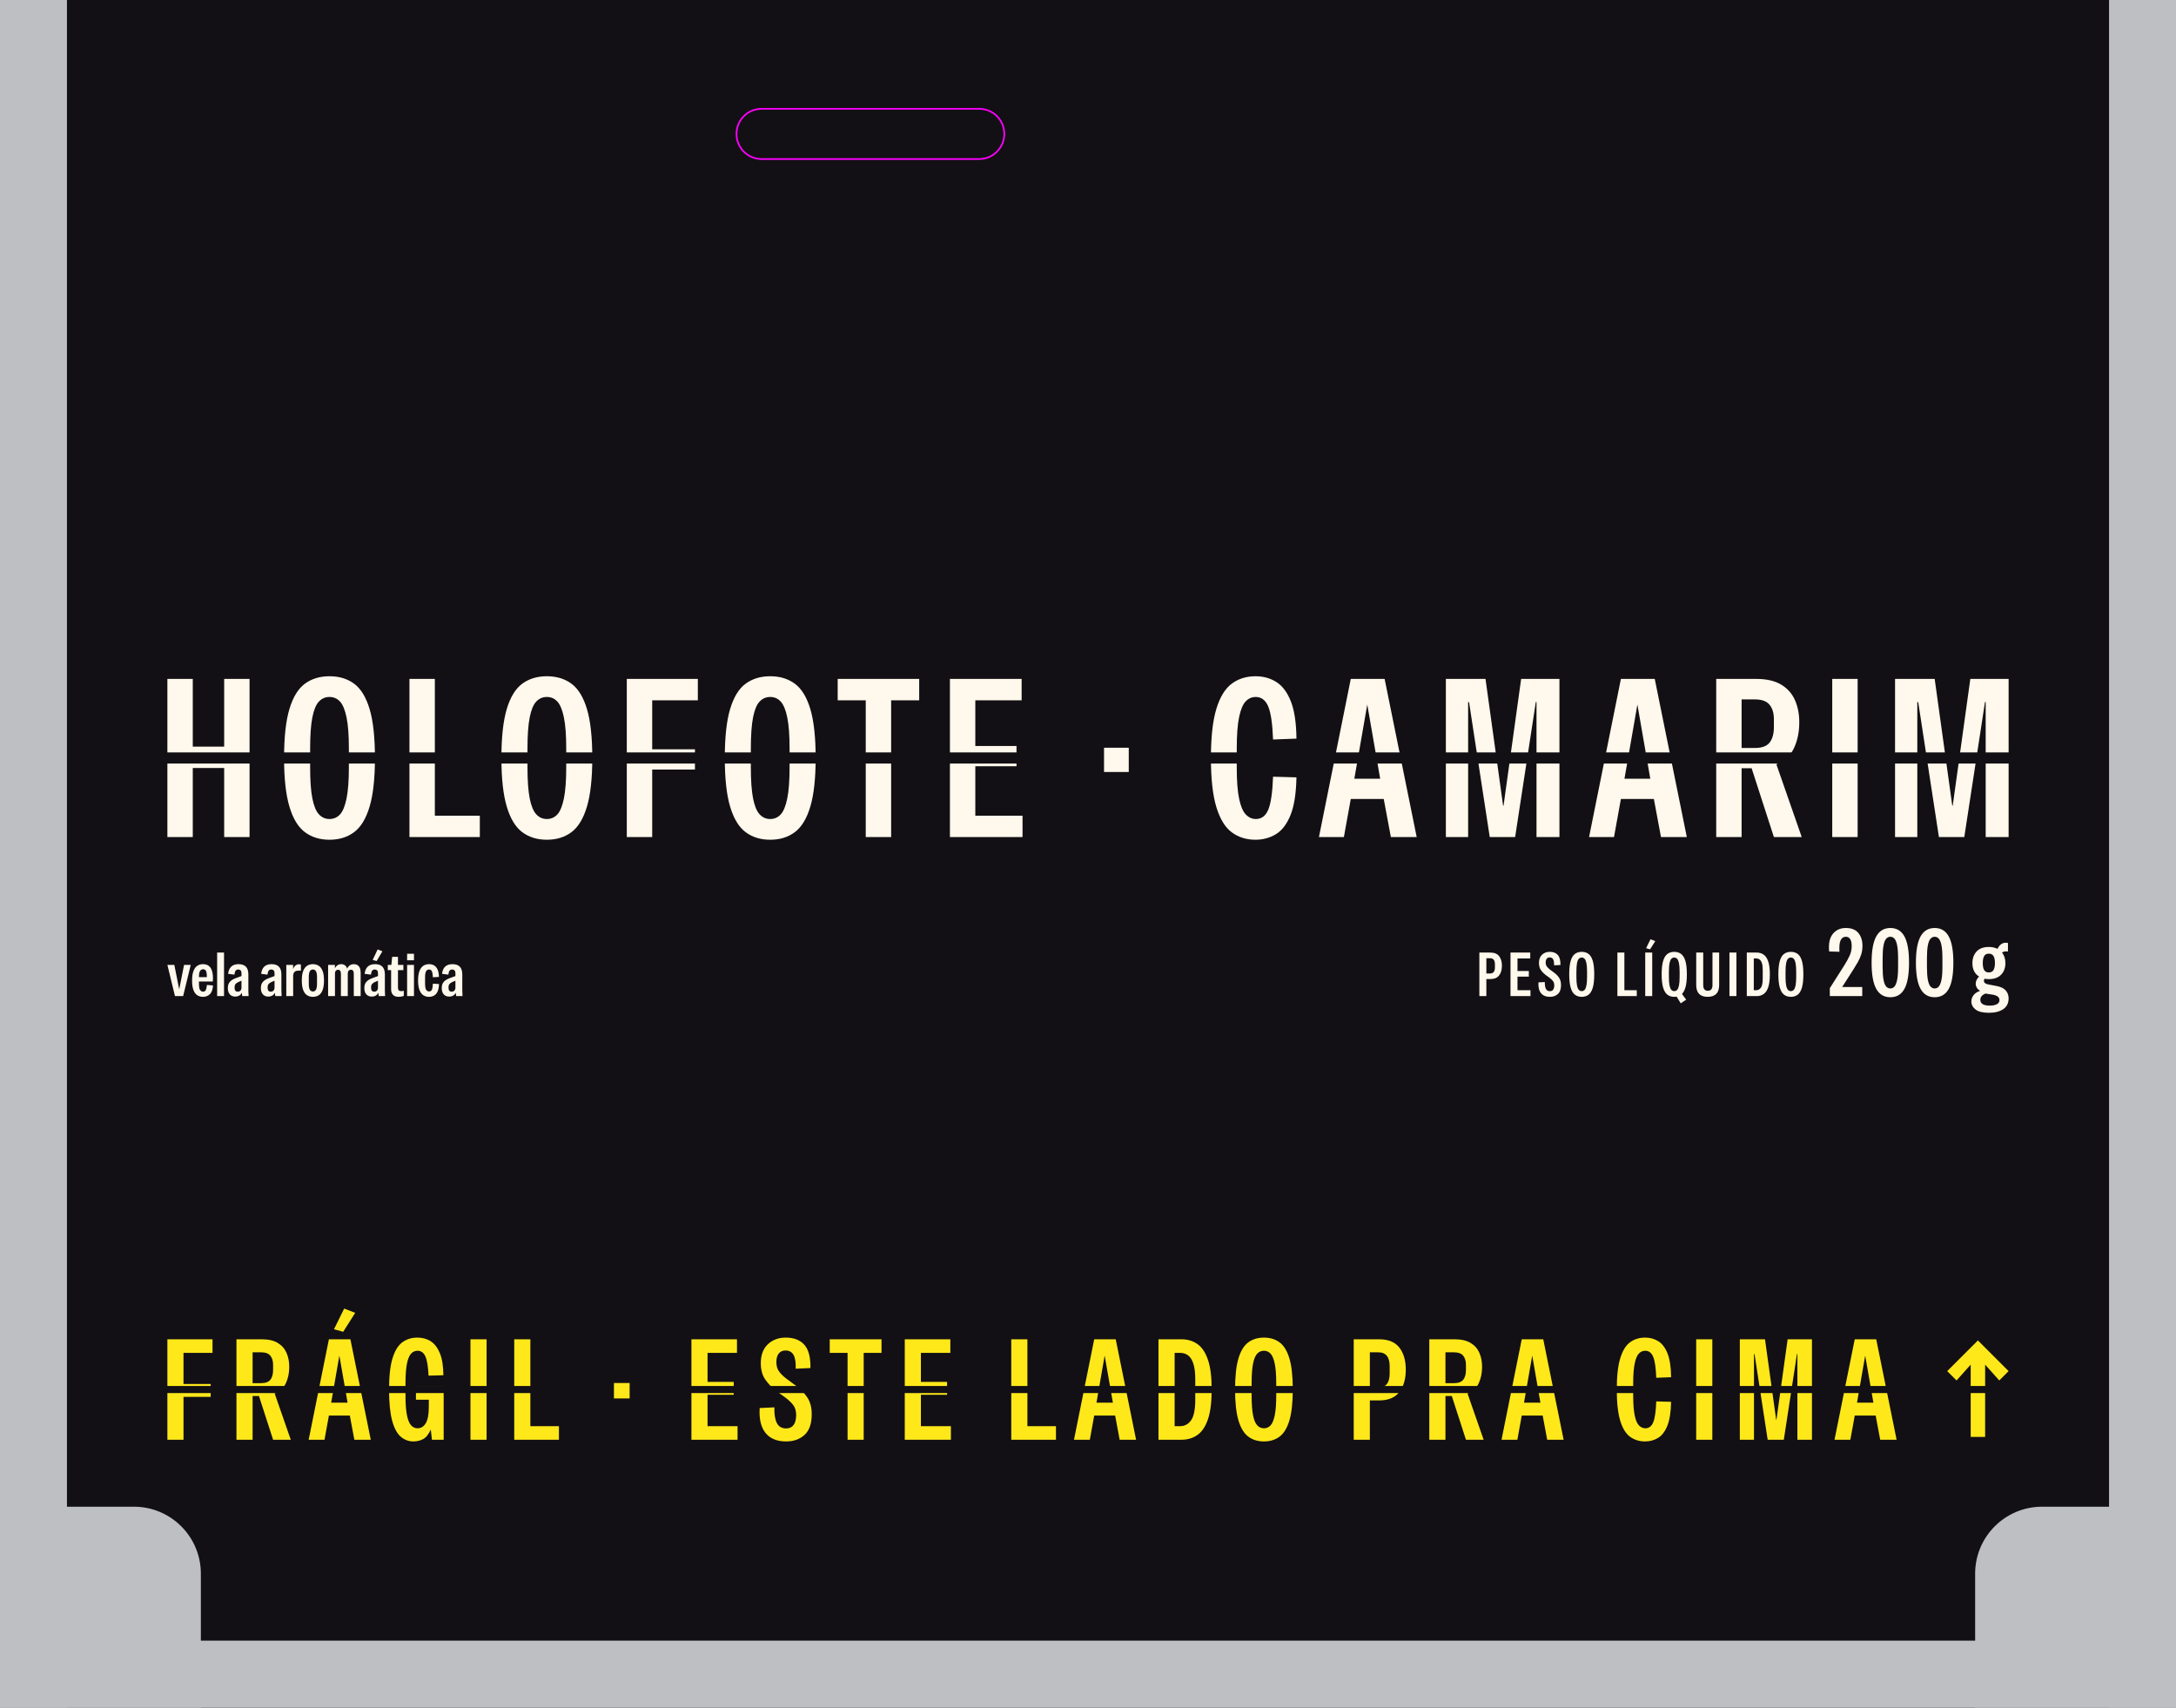
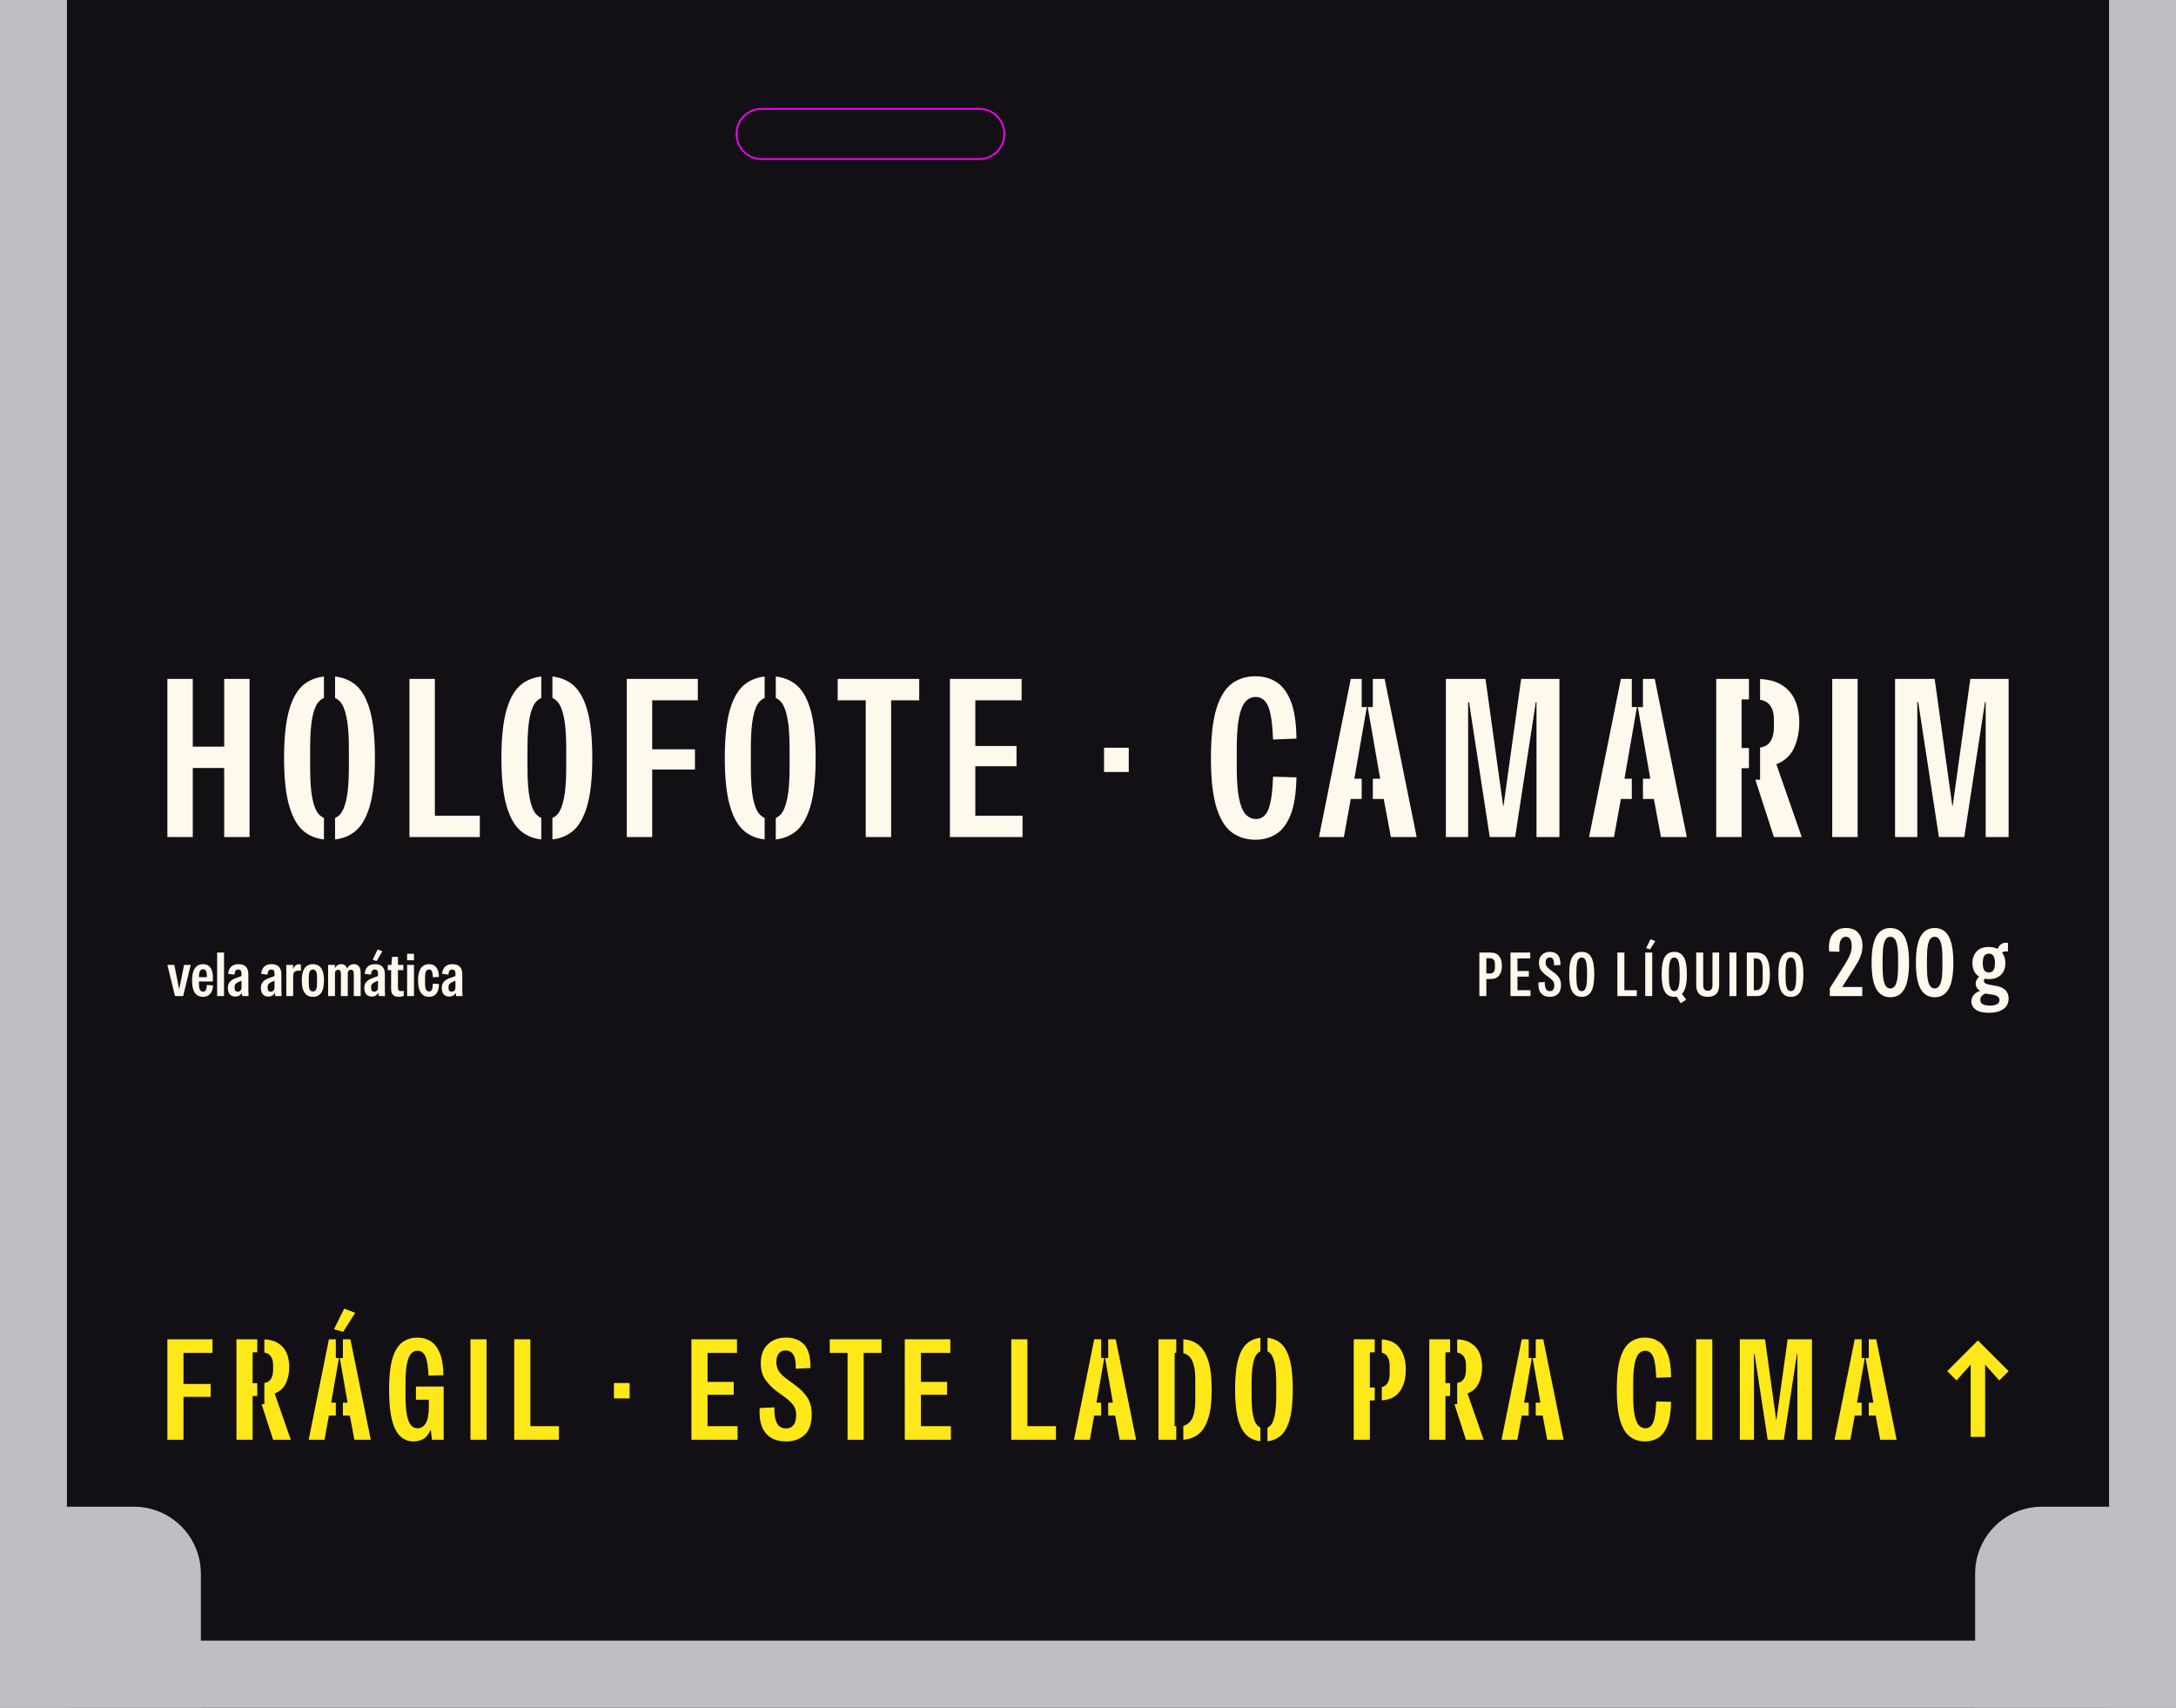
<svg xmlns="http://www.w3.org/2000/svg" width="130.0mm" height="102.0mm" viewBox="0 0 130.0 102.0">
  <defs>
    <mask id="ponte" maskUnits="userSpaceOnUse" x="0" y="0" width="130.0" height="102.0">
      <rect width="130.0" height="102.0" fill="#fff" />
-       <rect x="9.950" y="44.944" width="5.009" height="0.665" fill="#000" />
-       <rect x="16.921" y="44.944" width="5.528" height="0.665" fill="#000" />
-       <rect x="24.412" y="44.944" width="4.304" height="0.665" fill="#000" />
-       <rect x="29.906" y="44.944" width="5.528" height="0.665" fill="#000" />
-       <rect x="37.397" y="44.944" width="4.344" height="0.665" fill="#000" />
-       <rect x="43.251" y="44.944" width="5.528" height="0.665" fill="#000" />
-       <rect x="49.996" y="44.944" width="4.969" height="0.665" fill="#000" />
-       <rect x="56.701" y="44.944" width="4.437" height="0.665" fill="#000" />
-       <rect x="72.294" y="44.944" width="5.209" height="0.665" fill="#000" />
-       <rect x="78.747" y="44.944" width="5.941" height="0.665" fill="#000" />
-       <rect x="86.330" y="44.944" width="6.885" height="0.665" fill="#000" />
-       <rect x="94.885" y="44.944" width="5.941" height="0.665" fill="#000" />
-       <rect x="102.481" y="44.944" width="5.209" height="0.665" fill="#000" />
-       <rect x="109.413" y="44.944" width="1.617" height="0.665" fill="#000" />
-       <rect x="113.165" y="44.944" width="6.885" height="0.665" fill="#000" />
-       <rect x="9.950" y="82.789" width="2.796" height="0.423" fill="#000" />
-       <rect x="14.077" y="82.789" width="3.345" height="0.423" fill="#000" />
-       <rect x="18.391" y="82.789" width="3.810" height="0.423" fill="#000" />
-       <rect x="23.194" y="82.789" width="3.362" height="0.423" fill="#000" />
-       <rect x="28.057" y="82.789" width="1.063" height="0.423" fill="#000" />
-       <rect x="30.672" y="82.789" width="2.770" height="0.423" fill="#000" />
-       <rect x="41.258" y="82.789" width="2.855" height="0.423" fill="#000" />
-       <rect x="45.275" y="82.789" width="3.269" height="0.423" fill="#000" />
-       <rect x="49.521" y="82.789" width="3.193" height="0.423" fill="#000" />
-       <rect x="54.004" y="82.789" width="2.855" height="0.423" fill="#000" />
-       <rect x="60.365" y="82.789" width="2.770" height="0.423" fill="#000" />
-       <rect x="64.113" y="82.789" width="3.810" height="0.423" fill="#000" />
-       <rect x="69.161" y="82.789" width="3.277" height="0.423" fill="#000" />
-       <rect x="73.737" y="82.789" width="3.548" height="0.423" fill="#000" />
-       <rect x="80.825" y="82.789" width="3.210" height="0.423" fill="#000" />
-       <rect x="85.342" y="82.789" width="3.345" height="0.423" fill="#000" />
-       <rect x="89.655" y="82.789" width="3.810" height="0.423" fill="#000" />
-       <rect x="96.541" y="82.789" width="3.345" height="0.423" fill="#000" />
-       <rect x="101.285" y="82.789" width="1.063" height="0.423" fill="#000" />
-       <rect x="103.892" y="82.789" width="4.410" height="0.423" fill="#000" />
-       <rect x="109.549" y="82.789" width="3.810" height="0.423" fill="#000" />
-       <rect x="116.282" y="82.789" width="3.768" height="0.423" fill="#000" />
+       <rect x="19.353" y="40.244" width="0.665" height="1.537" fill="#000" />
+       <rect x="19.353" y="48.772" width="0.665" height="1.537" fill="#000" />
+       <rect x="32.338" y="40.244" width="0.665" height="1.537" fill="#000" />
+       <rect x="32.338" y="48.772" width="0.665" height="1.537" fill="#000" />
+       <rect x="45.682" y="40.244" width="0.665" height="1.537" fill="#000" />
+       <rect x="45.682" y="48.772" width="0.665" height="1.537" fill="#000" />
+       <rect x="81.351" y="40.404" width="0.665" height="1.830" fill="#000" />
+       <rect x="81.351" y="46.364" width="0.665" height="1.511" fill="#000" />
+       <rect x="97.489" y="40.404" width="0.665" height="1.830" fill="#000" />
+       <rect x="97.489" y="46.364" width="0.665" height="1.511" fill="#000" />
+       <rect x="104.487" y="40.404" width="0.665" height="1.524" fill="#000" />
+       <rect x="104.487" y="44.528" width="0.665" height="2.045" fill="#000" />
+       <rect x="15.370" y="79.850" width="0.423" height="1.077" fill="#000" />
+       <rect x="15.370" y="82.470" width="0.423" height="1.408" fill="#000" />
+       <rect x="20.063" y="79.850" width="0.423" height="1.272" fill="#000" />
+       <rect x="20.063" y="83.636" width="0.423" height="1.069" fill="#000" />
+       <rect x="65.785" y="79.850" width="0.423" height="1.272" fill="#000" />
+       <rect x="65.785" y="83.636" width="0.423" height="1.069" fill="#000" />
+       <rect x="70.272" y="79.850" width="0.423" height="1.111" fill="#000" />
+       <rect x="70.272" y="85.039" width="0.423" height="1.111" fill="#000" />
+       <rect x="75.299" y="79.749" width="0.423" height="1.086" fill="#000" />
+       <rect x="75.299" y="85.165" width="0.423" height="1.086" fill="#000" />
+       <rect x="82.130" y="79.850" width="0.423" height="1.077" fill="#000" />
+       <rect x="82.130" y="82.732" width="0.423" height="1.069" fill="#000" />
+       <rect x="86.634" y="79.850" width="0.423" height="1.077" fill="#000" />
+       <rect x="86.634" y="82.470" width="0.423" height="1.408" fill="#000" />
+       <rect x="91.327" y="79.850" width="0.423" height="1.272" fill="#000" />
+       <rect x="91.327" y="83.636" width="0.423" height="1.069" fill="#000" />
+       <rect x="111.221" y="79.850" width="0.423" height="1.272" fill="#000" />
+       <rect x="111.221" y="83.636" width="0.423" height="1.069" fill="#000" />
    </mask>
  </defs>
  <rect width="130.0" height="102.0" fill="#121014" />
  <g id="FOIL-PRATA" fill="#BDBFC2">
    <path d="M0,98 h130 v4 h-130 Z" />
    <path d="M0,0 h4 v102 h-4 Z" />
    <path d="M126,0 h4 v102 h-4 Z" />
    <path d="M0.000,102.000 L12.000,102.000 L12.000,94.000 A4.0,4.0 0 0 0 8.000,90.000 L0.000,90.000 Z" />
    <path d="M130.000,102.000 L118.000,102.000 L118.000,94.000 A4.0,4.0 0 0 1 122.000,90.000 L130.000,90.000 Z" />
  </g>
  <g id="TINTA-PAPEL" fill="#FFF8EC">
    <path d="M10.454 59.5 10 57.636H10.414L10.707 59.097L10.996 57.636H11.395L10.941 59.5H10.454Z M12.128 59.544Q11.937 59.544 11.789 59.451Q11.641 59.357 11.558 59.143Q11.476 58.929 11.476 58.57Q11.476 58.211 11.56 57.997Q11.644 57.782 11.791 57.687Q11.937 57.592 12.128 57.592Q12.336 57.592 12.461 57.687Q12.585 57.782 12.646 57.938Q12.706 58.094 12.717 58.275Q12.728 58.456 12.713 58.629H11.886V58.76Q11.886 59.028 11.95 59.13Q12.014 59.233 12.135 59.233Q12.248 59.233 12.294 59.141Q12.34 59.05 12.362 58.834L12.725 58.863Q12.703 59.229 12.538 59.386Q12.373 59.544 12.128 59.544ZM11.886 58.358V58.368H12.358V58.346Q12.358 58.087 12.303 57.991Q12.248 57.896 12.135 57.896Q12.018 57.896 11.952 57.997Q11.886 58.097 11.886 58.358Z M12.973 59.5V56.9H13.384V59.5H12.973Z M14.061 59.529Q13.849 59.529 13.73 59.396Q13.611 59.262 13.611 59.02Q13.611 58.779 13.737 58.643Q13.863 58.508 14.09 58.427L14.427 58.303V58.152Q14.427 58.013 14.374 57.962Q14.321 57.911 14.233 57.911Q14.138 57.911 14.081 57.977Q14.024 58.042 14.006 58.218L13.629 58.171Q13.658 57.889 13.814 57.74Q13.97 57.592 14.252 57.592Q14.838 57.592 14.838 58.2V59.024Q14.838 59.115 14.839 59.211Q14.841 59.306 14.852 59.5H14.471L14.449 59.299Q14.391 59.416 14.29 59.472Q14.189 59.529 14.061 59.529ZM14.014 58.987Q14.014 59.127 14.063 59.181Q14.112 59.236 14.204 59.236Q14.306 59.236 14.367 59.169Q14.427 59.101 14.427 58.995V58.581L14.244 58.658Q14.138 58.705 14.076 58.775Q14.014 58.844 14.014 58.987Z M16.035 59.529Q15.822 59.529 15.704 59.396Q15.585 59.262 15.585 59.02Q15.585 58.779 15.711 58.643Q15.837 58.508 16.064 58.427L16.401 58.303V58.152Q16.401 58.013 16.348 57.962Q16.295 57.911 16.207 57.911Q16.112 57.911 16.055 57.977Q15.998 58.042 15.98 58.218L15.603 58.171Q15.632 57.889 15.788 57.74Q15.943 57.592 16.225 57.592Q16.811 57.592 16.811 58.2V59.024Q16.811 59.115 16.813 59.211Q16.815 59.306 16.826 59.5H16.445L16.423 59.299Q16.364 59.416 16.264 59.472Q16.163 59.529 16.035 59.529ZM15.987 58.987Q15.987 59.127 16.037 59.181Q16.086 59.236 16.178 59.236Q16.28 59.236 16.341 59.169Q16.401 59.101 16.401 58.995V58.581L16.218 58.658Q16.112 58.705 16.05 58.775Q15.987 58.844 15.987 58.987Z M17.104 59.5V57.636H17.511V57.885Q17.569 57.731 17.663 57.665Q17.756 57.599 17.859 57.599Q17.884 57.599 17.913 57.603Q17.943 57.607 17.976 57.618V57.984Q17.848 57.969 17.743 57.986Q17.639 58.002 17.577 58.077Q17.514 58.152 17.514 58.317V59.5H17.104Z M18.694 59.544Q18.499 59.544 18.349 59.451Q18.199 59.357 18.115 59.141Q18.031 58.925 18.031 58.566Q18.031 58.207 18.115 57.995Q18.199 57.782 18.349 57.687Q18.499 57.592 18.694 57.592Q18.891 57.592 19.04 57.687Q19.188 57.782 19.272 57.995Q19.356 58.207 19.356 58.566Q19.356 58.925 19.272 59.141Q19.188 59.357 19.04 59.451Q18.891 59.544 18.694 59.544ZM18.694 59.225Q18.811 59.225 18.875 59.123Q18.939 59.02 18.939 58.76V58.376Q18.939 58.116 18.875 58.013Q18.811 57.911 18.694 57.911Q18.576 57.911 18.512 58.013Q18.448 58.116 18.448 58.376V58.76Q18.448 59.02 18.512 59.123Q18.576 59.225 18.694 59.225Z M19.602 59.5V57.636H20.008V57.841Q20.133 57.592 20.393 57.592Q20.51 57.592 20.603 57.656Q20.697 57.72 20.737 57.859Q20.806 57.72 20.911 57.656Q21.015 57.592 21.143 57.592Q21.242 57.592 21.334 57.636Q21.425 57.68 21.486 57.794Q21.546 57.907 21.546 58.116V59.5H21.136V58.178Q21.136 58.039 21.092 57.982Q21.048 57.925 20.964 57.925Q20.883 57.925 20.83 57.98Q20.777 58.035 20.777 58.193V59.5H20.367V58.178Q20.367 58.035 20.319 57.98Q20.272 57.925 20.199 57.925Q20.125 57.925 20.069 57.977Q20.012 58.028 20.012 58.189V59.5H19.602Z M22.216 59.529Q22.004 59.529 21.885 59.396Q21.766 59.262 21.766 59.02Q21.766 58.779 21.892 58.643Q22.019 58.508 22.246 58.427L22.582 58.303V58.152Q22.582 58.013 22.529 57.962Q22.476 57.911 22.389 57.911Q22.293 57.911 22.236 57.977Q22.18 58.042 22.161 58.218L21.784 58.171Q21.814 57.889 21.969 57.74Q22.125 57.592 22.407 57.592Q22.993 57.592 22.993 58.2V59.024Q22.993 59.115 22.994 59.211Q22.996 59.306 23.007 59.5H22.627L22.605 59.299Q22.546 59.416 22.445 59.472Q22.345 59.529 22.216 59.529ZM22.169 58.987Q22.169 59.127 22.218 59.181Q22.268 59.236 22.359 59.236Q22.462 59.236 22.522 59.169Q22.582 59.101 22.582 58.995V58.581L22.399 58.658Q22.293 58.705 22.231 58.775Q22.169 58.844 22.169 58.987ZM22.502 57.405 22.264 57.339 22.561 56.713 22.846 56.823 22.502 57.405Z M23.813 59.544Q23.597 59.544 23.482 59.429Q23.366 59.313 23.366 59.083V57.947H23.169V57.636H23.381L23.428 57.156H23.776V57.636H24.099V57.947H23.776V59.002Q23.776 59.115 23.828 59.159Q23.879 59.203 23.959 59.203Q23.996 59.203 24.035 59.2Q24.073 59.196 24.124 59.181V59.489Q23.97 59.544 23.813 59.544Z M24.322 57.361V56.973H24.732V57.361H24.322ZM24.322 59.5V57.636H24.732V59.5H24.322Z M25.629 59.544Q25.439 59.544 25.292 59.449Q25.146 59.353 25.062 59.139Q24.977 58.925 24.977 58.57Q24.977 58.211 25.062 57.997Q25.146 57.782 25.292 57.687Q25.439 57.592 25.629 57.592Q25.794 57.592 25.924 57.662Q26.054 57.731 26.135 57.898Q26.215 58.065 26.223 58.354L25.864 58.376Q25.849 58.123 25.801 58.017Q25.754 57.911 25.637 57.911Q25.516 57.911 25.455 58.015Q25.395 58.119 25.395 58.379V58.757Q25.395 59.013 25.455 59.117Q25.516 59.222 25.637 59.222Q25.758 59.222 25.803 59.115Q25.849 59.009 25.864 58.757L26.226 58.779Q26.219 59.068 26.138 59.234Q26.058 59.401 25.926 59.472Q25.794 59.544 25.629 59.544Z M26.841 59.529Q26.629 59.529 26.51 59.396Q26.391 59.262 26.391 59.02Q26.391 58.779 26.517 58.643Q26.644 58.508 26.871 58.427L27.208 58.303V58.152Q27.208 58.013 27.154 57.962Q27.101 57.911 27.014 57.911Q26.918 57.911 26.861 57.977Q26.805 58.042 26.787 58.218L26.409 58.171Q26.439 57.889 26.594 57.74Q26.75 57.592 27.032 57.592Q27.618 57.592 27.618 58.2V59.024Q27.618 59.115 27.62 59.211Q27.621 59.306 27.632 59.5H27.252L27.23 59.299Q27.171 59.416 27.07 59.472Q26.97 59.529 26.841 59.529ZM26.794 58.987Q26.794 59.127 26.843 59.181Q26.893 59.236 26.984 59.236Q27.087 59.236 27.147 59.169Q27.208 59.101 27.208 58.995V58.581L27.024 58.658Q26.918 58.705 26.856 58.775Q26.794 58.844 26.794 58.987Z" />
    <path d="M88.381 59.5V56.9H89.04Q89.395 56.9 89.562 57.114Q89.729 57.328 89.729 57.687Q89.729 58.046 89.562 58.264Q89.395 58.482 89.04 58.482H88.799V59.5H88.381ZM89.018 57.237H88.799V58.149H89.018Q89.311 58.149 89.311 57.79V57.596Q89.311 57.237 89.018 57.237Z M90.241 59.5V56.9H91.421V57.252H90.659V58.002H91.336V58.336H90.659V59.148H91.435V59.5H90.241Z M92.596 59.544Q92.241 59.544 92.063 59.324Q91.886 59.105 91.911 58.68L92.292 58.661Q92.285 58.918 92.353 59.061Q92.42 59.203 92.589 59.207Q92.695 59.207 92.754 59.156Q92.812 59.105 92.834 59.026Q92.856 58.947 92.856 58.87Q92.856 58.709 92.788 58.614Q92.721 58.519 92.592 58.42L92.365 58.255Q92.182 58.119 92.061 57.949Q91.941 57.779 91.941 57.519Q91.941 57.2 92.124 57.028Q92.307 56.856 92.585 56.856Q92.9 56.856 93.067 57.041Q93.233 57.226 93.226 57.643L92.845 57.662Q92.852 57.413 92.787 57.301Q92.721 57.189 92.581 57.189Q92.468 57.189 92.406 57.268Q92.343 57.347 92.343 57.49Q92.343 57.632 92.409 57.728Q92.475 57.823 92.611 57.925L92.86 58.108Q93.039 58.244 93.149 58.412Q93.259 58.581 93.259 58.841Q93.259 59.203 93.074 59.374Q92.889 59.544 92.596 59.544Z M94.497 59.544Q94.259 59.544 94.092 59.419Q93.925 59.295 93.838 59Q93.75 58.705 93.75 58.2Q93.75 57.687 93.838 57.394Q93.925 57.101 94.092 56.979Q94.259 56.856 94.497 56.856Q94.735 56.856 94.901 56.979Q95.068 57.101 95.156 57.394Q95.244 57.687 95.244 58.2Q95.244 58.705 95.156 59Q95.068 59.295 94.901 59.419Q94.735 59.544 94.497 59.544ZM94.497 59.203Q94.599 59.203 94.669 59.128Q94.738 59.053 94.777 58.867Q94.815 58.68 94.815 58.35V58.046Q94.815 57.717 94.777 57.532Q94.738 57.347 94.669 57.272Q94.599 57.197 94.497 57.197Q94.394 57.197 94.323 57.272Q94.251 57.347 94.215 57.532Q94.178 57.717 94.178 58.046V58.35Q94.178 58.68 94.215 58.865Q94.251 59.05 94.323 59.127Q94.394 59.203 94.497 59.203Z M96.628 59.5V56.9H97.045V59.148H97.785V59.5H96.628Z M98.29 59.5V56.9H98.708V59.5H98.29ZM98.58 56.706 98.342 56.64 98.605 56.105 98.891 56.215 98.58 56.706Z M100.022 59.544Q99.788 59.544 99.62 59.419Q99.451 59.295 99.362 59Q99.272 58.705 99.272 58.2Q99.272 57.687 99.362 57.394Q99.451 57.101 99.62 56.979Q99.788 56.856 100.022 56.856Q100.261 56.856 100.429 56.979Q100.597 57.101 100.687 57.394Q100.777 57.687 100.777 58.2Q100.777 58.665 100.702 58.947Q100.627 59.229 100.484 59.372L100.737 59.712L100.411 59.932L100.169 59.533Q100.099 59.544 100.022 59.544ZM100.022 59.203Q100.125 59.203 100.197 59.128Q100.268 59.053 100.306 58.867Q100.345 58.68 100.345 58.35V58.046Q100.345 57.717 100.306 57.532Q100.268 57.347 100.197 57.272Q100.125 57.197 100.022 57.197Q99.924 57.197 99.852 57.272Q99.781 57.347 99.742 57.532Q99.704 57.717 99.704 58.046V58.35Q99.704 58.68 99.742 58.865Q99.781 59.05 99.852 59.127Q99.924 59.203 100.022 59.203Z M102.018 59.544Q101.685 59.544 101.511 59.37Q101.337 59.196 101.337 58.841V56.9H101.755V58.841Q101.755 59.181 102.029 59.181Q102.308 59.181 102.308 58.841V56.9H102.707V58.841Q102.707 59.196 102.531 59.37Q102.355 59.544 102.018 59.544Z M103.322 59.5V56.9H103.739V59.5H103.322Z M104.358 59.5V56.9H104.955Q105.19 56.9 105.365 57.023Q105.541 57.145 105.638 57.429Q105.735 57.713 105.735 58.2Q105.735 58.687 105.638 58.971Q105.541 59.255 105.365 59.377Q105.19 59.5 104.955 59.5H104.358ZM104.776 59.148H104.919Q105.094 59.148 105.202 58.996Q105.31 58.844 105.31 58.456V57.944Q105.31 57.68 105.261 57.53Q105.212 57.38 105.124 57.316Q105.036 57.252 104.919 57.252H104.776V59.148Z M106.991 59.544Q106.753 59.544 106.587 59.419Q106.42 59.295 106.332 59Q106.244 58.705 106.244 58.2Q106.244 57.687 106.332 57.394Q106.42 57.101 106.587 56.979Q106.753 56.856 106.991 56.856Q107.229 56.856 107.396 56.979Q107.562 57.101 107.65 57.394Q107.738 57.687 107.738 58.2Q107.738 58.705 107.65 59Q107.562 59.295 107.396 59.419Q107.229 59.544 106.991 59.544ZM106.991 59.203Q107.094 59.203 107.163 59.128Q107.233 59.053 107.271 58.867Q107.31 58.68 107.31 58.35V58.046Q107.31 57.717 107.271 57.532Q107.233 57.347 107.163 57.272Q107.094 57.197 106.991 57.197Q106.889 57.197 106.817 57.272Q106.746 57.347 106.709 57.532Q106.673 57.717 106.673 58.046V58.35Q106.673 58.68 106.709 58.865Q106.746 59.05 106.817 59.127Q106.889 59.203 106.991 59.203Z M109.318 59.5V59.027L110.18 57.669Q110.383 57.348 110.504 57.08Q110.625 56.813 110.625 56.514Q110.625 56.227 110.532 56.092Q110.439 55.956 110.276 55.956Q110.073 55.956 109.969 56.154Q109.865 56.351 109.893 56.852L109.279 56.835Q109.211 56.142 109.496 55.787Q109.78 55.432 110.276 55.432Q110.778 55.432 111.022 55.728Q111.268 56.024 111.268 56.492Q111.268 56.785 111.189 57.024Q111.11 57.263 110.989 57.475Q110.868 57.686 110.732 57.9L110.056 58.959H111.256V59.5H109.318Z M112.935 59.568Q112.372 59.568 112.093 59.069Q111.814 58.57 111.814 57.5Q111.814 56.435 112.093 55.934Q112.372 55.432 112.935 55.432Q113.499 55.432 113.775 55.934Q114.051 56.435 114.051 57.5Q114.051 58.57 113.775 59.069Q113.499 59.568 112.935 59.568ZM112.935 59.044Q113.082 59.044 113.183 58.925Q113.284 58.807 113.341 58.525Q113.397 58.244 113.397 57.759V57.241Q113.397 56.751 113.341 56.469Q113.284 56.187 113.183 56.072Q113.082 55.956 112.935 55.956Q112.789 55.956 112.684 56.075Q112.58 56.193 112.527 56.472Q112.473 56.751 112.473 57.241V57.759Q112.473 58.244 112.527 58.525Q112.58 58.807 112.684 58.925Q112.789 59.044 112.935 59.044Z M115.583 59.568Q115.02 59.568 114.741 59.069Q114.462 58.57 114.462 57.5Q114.462 56.435 114.741 55.934Q115.02 55.432 115.583 55.432Q116.147 55.432 116.422 55.934Q116.699 56.435 116.699 57.5Q116.699 58.57 116.422 59.069Q116.147 59.568 115.583 59.568ZM115.583 59.044Q115.73 59.044 115.831 58.925Q115.932 58.807 115.989 58.525Q116.045 58.244 116.045 57.759V57.241Q116.045 56.751 115.989 56.469Q115.932 56.187 115.831 56.072Q115.73 55.956 115.583 55.956Q115.437 55.956 115.332 56.075Q115.228 56.193 115.175 56.472Q115.121 56.751 115.121 57.241V57.759Q115.121 58.244 115.175 58.525Q115.228 58.807 115.332 58.925Q115.437 59.044 115.583 59.044Z M118.828 60.497Q118.282 60.497 118.028 60.303Q117.775 60.108 117.775 59.816Q117.775 59.618 117.904 59.447Q118.034 59.275 118.299 59.184Q118.163 59.111 118.099 58.996Q118.034 58.88 118.034 58.762Q118.034 58.638 118.09 58.528Q118.147 58.418 118.237 58.334Q117.837 58.086 117.837 57.528Q117.837 57.106 118.087 56.835Q118.338 56.565 118.817 56.565Q119.115 56.565 119.335 56.678Q119.425 56.492 119.552 56.401Q119.679 56.311 119.825 56.311Q119.893 56.311 119.961 56.328V56.835Q119.859 56.824 119.769 56.835Q119.679 56.846 119.606 56.897Q119.808 57.151 119.808 57.528Q119.808 57.956 119.552 58.221Q119.296 58.486 118.817 58.486Q118.676 58.486 118.558 58.463Q118.524 58.525 118.524 58.593Q118.524 58.751 118.778 58.801L119.307 58.903Q119.673 58.976 119.837 59.173Q120 59.37 120 59.635Q120 60.058 119.682 60.278Q119.363 60.497 118.828 60.497ZM118.817 58.086Q119.014 58.086 119.099 57.942Q119.183 57.799 119.183 57.523Q119.183 57.252 119.099 57.108Q119.014 56.965 118.817 56.965Q118.62 56.965 118.538 57.111Q118.456 57.258 118.456 57.523Q118.456 57.81 118.541 57.948Q118.625 58.086 118.817 58.086ZM118.31 59.72Q118.31 59.9 118.456 59.984Q118.603 60.069 118.868 60.069Q119.144 60.069 119.299 59.984Q119.454 59.9 119.454 59.742Q119.454 59.618 119.361 59.537Q119.268 59.455 119.059 59.416L118.62 59.348Q118.31 59.472 118.31 59.72Z" />
  </g>
  <g id="TINTA-PAPEL-STENCIL" fill="#FFF8EC" mask="url(#ponte)">
    <path d="M10 50V40.554H11.517V44.599H13.393V40.554H14.909V50H13.393V45.876H11.517V50H10Z M19.686 50.16Q18.821 50.16 18.215 49.707Q17.61 49.255 17.291 48.184Q16.971 47.113 16.971 45.277Q16.971 43.414 17.291 42.35Q17.61 41.286 18.215 40.84Q18.821 40.394 19.686 40.394Q20.55 40.394 21.156 40.84Q21.761 41.286 22.08 42.35Q22.4 43.414 22.4 45.277Q22.4 47.113 22.08 48.184Q21.761 49.255 21.156 49.707Q20.55 50.16 19.686 50.16ZM19.686 48.922Q20.058 48.922 20.311 48.65Q20.564 48.377 20.703 47.698Q20.843 47.02 20.843 45.822V44.718Q20.843 43.521 20.703 42.849Q20.564 42.177 20.311 41.904Q20.058 41.632 19.686 41.632Q19.313 41.632 19.054 41.904Q18.794 42.177 18.661 42.849Q18.528 43.521 18.528 44.718V45.822Q18.528 47.02 18.661 47.692Q18.794 48.364 19.054 48.643Q19.313 48.922 19.686 48.922Z M24.462 50V40.554H25.979V48.723H28.666V50H24.462Z M32.67 50.16Q31.806 50.16 31.2 49.707Q30.595 49.255 30.276 48.184Q29.956 47.113 29.956 45.277Q29.956 43.414 30.276 42.35Q30.595 41.286 31.2 40.84Q31.806 40.394 32.67 40.394Q33.535 40.394 34.141 40.84Q34.746 41.286 35.065 42.35Q35.385 43.414 35.385 45.277Q35.385 47.113 35.065 48.184Q34.746 49.255 34.141 49.707Q33.535 50.16 32.67 50.16ZM32.67 48.922Q33.043 48.922 33.296 48.65Q33.549 48.377 33.688 47.698Q33.828 47.02 33.828 45.822V44.718Q33.828 43.521 33.688 42.849Q33.549 42.177 33.296 41.904Q33.043 41.632 32.67 41.632Q32.298 41.632 32.039 41.904Q31.779 42.177 31.646 42.849Q31.513 43.521 31.513 44.718V45.822Q31.513 47.02 31.646 47.692Q31.779 48.364 32.039 48.643Q32.298 48.922 32.67 48.922Z M37.447 50V40.554H41.691V41.831H38.964V44.758H41.518V45.969H38.964V50H37.447Z M46.015 50.16Q45.15 50.16 44.545 49.707Q43.939 49.255 43.62 48.184Q43.301 47.113 43.301 45.277Q43.301 43.414 43.62 42.35Q43.939 41.286 44.545 40.84Q45.15 40.394 46.015 40.394Q46.88 40.394 47.485 40.84Q48.09 41.286 48.41 42.35Q48.729 43.414 48.729 45.277Q48.729 47.113 48.41 48.184Q48.09 49.255 47.485 49.707Q46.88 50.16 46.015 50.16ZM46.015 48.922Q46.387 48.922 46.64 48.65Q46.893 48.377 47.032 47.698Q47.172 47.02 47.172 45.822V44.718Q47.172 43.521 47.032 42.849Q46.893 42.177 46.64 41.904Q46.387 41.632 46.015 41.632Q45.642 41.632 45.383 41.904Q45.123 42.177 44.99 42.849Q44.857 43.521 44.857 44.718V45.822Q44.857 47.02 44.99 47.692Q45.123 48.364 45.383 48.643Q45.642 48.922 46.015 48.922Z M51.722 50V41.831H50.046V40.554H54.915V41.831H53.239V50H51.722Z M56.751 50V40.554H61.035V41.831H58.268V44.559H60.729V45.769H58.268V48.723H61.089V50H56.751Z M65.958 46.115V44.665H67.435V46.115H65.958Z M75.005 50.16Q74.193 50.16 73.595 49.721Q72.996 49.282 72.67 48.217Q72.344 47.153 72.344 45.277Q72.344 43.401 72.67 42.337Q72.996 41.272 73.595 40.833Q74.193 40.394 75.005 40.394Q75.71 40.394 76.255 40.74Q76.801 41.086 77.12 41.898Q77.439 42.709 77.453 44.12L76.056 44.173Q76.003 42.749 75.763 42.19Q75.524 41.632 75.018 41.632Q74.672 41.632 74.419 41.898Q74.167 42.164 74.027 42.836Q73.887 43.508 73.887 44.705V45.849Q73.887 47.033 74.027 47.705Q74.167 48.377 74.426 48.65Q74.686 48.922 75.031 48.922Q75.537 48.922 75.77 48.364Q76.003 47.805 76.056 46.395L77.453 46.434Q77.426 47.871 77.1 48.683Q76.774 49.494 76.229 49.827Q75.683 50.16 75.005 50.16Z M78.797 50 80.699 40.554H82.721L84.637 50H83.094L82.668 47.725H80.699L80.287 50H78.797ZM80.912 46.514H82.455L81.684 42.084L80.912 46.514Z M86.38 50V40.554H88.748L89.799 48.124H89.826L90.877 40.554H93.165V50H91.795V41.938L91.755 41.924L90.518 50H89.001L87.764 41.938H87.71V50H86.38Z M94.935 50 96.837 40.554H98.859L100.775 50H99.232L98.806 47.725H96.837L96.425 50H94.935ZM97.05 46.514H98.593L97.822 42.084L97.05 46.514Z M102.531 50V40.554H104.926Q105.844 40.554 106.41 40.893Q106.975 41.233 107.234 41.818Q107.494 42.403 107.494 43.148Q107.494 44 107.181 44.678Q106.869 45.357 106.124 45.65L107.64 50H105.977L104.647 45.889H104.048V50H102.531ZM104.846 41.778H104.048V44.678H104.846Q105.472 44.678 105.725 44.352Q105.977 44.026 105.977 43.428V42.962Q105.977 42.416 105.718 42.097Q105.458 41.778 104.846 41.778Z M109.463 50V40.554H110.98V50H109.463Z M113.215 50V40.554H115.583L116.634 48.124H116.661L117.712 40.554H120V50H118.63V41.938L118.59 41.924L117.352 50H115.836L114.599 41.938H114.545V50H113.215Z" />
  </g>
  <g id="TINTA-AMARELO-STENCIL" fill="#FFE81A" mask="url(#ponte)">
    <path d="M10 86V80H12.696V80.811H10.963V82.67H12.586V83.439H10.963V86H10Z M14.127 86V80H15.649Q16.232 80 16.591 80.216Q16.95 80.431 17.115 80.803Q17.28 81.175 17.28 81.648Q17.28 82.189 17.081 82.62Q16.882 83.051 16.409 83.237L17.372 86H16.316L15.471 83.389H15.091V86H14.127ZM15.598 80.778H15.091V82.62H15.598Q15.995 82.62 16.156 82.413Q16.316 82.206 16.316 81.825V81.53Q16.316 81.183 16.151 80.98Q15.987 80.778 15.598 80.778Z M18.441 86 19.649 80H20.934L22.151 86H21.17L20.9 84.555H19.649L19.387 86H18.441ZM19.785 83.786H20.765L20.275 80.972L19.785 83.786ZM20.503 79.552 19.953 79.4 20.562 78.166 21.221 78.42 20.503 79.552Z M24.698 86.101Q24.267 86.101 23.937 85.814Q23.608 85.527 23.426 84.851Q23.244 84.175 23.244 83Q23.244 81.808 23.451 81.132Q23.659 80.456 24.039 80.177Q24.419 79.899 24.934 79.899Q25.391 79.899 25.733 80.118Q26.075 80.338 26.278 80.828Q26.481 81.318 26.489 82.147L25.602 82.172Q25.568 81.369 25.416 81.027Q25.264 80.684 24.943 80.684Q24.723 80.684 24.563 80.853Q24.402 81.022 24.313 81.449Q24.225 81.876 24.225 82.637V83.363Q24.225 84.115 24.313 84.542Q24.402 84.969 24.563 85.142Q24.723 85.316 24.943 85.316Q25.256 85.316 25.437 85.011Q25.619 84.707 25.619 84.022V83.609H24.85V82.823H26.506V86H25.805L25.737 85.391Q25.543 85.823 25.277 85.962Q25.011 86.101 24.698 86.101Z M28.107 86V80H29.07V86H28.107Z M30.722 86V80H31.685V85.189H33.392V86H30.722Z M36.678 83.532V82.611H37.616V83.532H36.678Z M41.308 86V80H44.029V80.811H42.271V82.544H43.834V83.313H42.271V85.189H44.063V86H41.308Z M46.965 86.101Q46.145 86.101 45.735 85.594Q45.325 85.087 45.385 84.107L46.263 84.065Q46.246 84.656 46.403 84.986Q46.559 85.316 46.948 85.324Q47.193 85.324 47.328 85.206Q47.463 85.087 47.514 84.906Q47.565 84.724 47.565 84.546Q47.565 84.175 47.408 83.955Q47.252 83.735 46.956 83.507L46.432 83.127Q46.01 82.814 45.731 82.421Q45.452 82.028 45.452 81.428Q45.452 80.693 45.875 80.296Q46.297 79.899 46.939 79.899Q47.666 79.899 48.051 80.325Q48.435 80.752 48.418 81.716L47.539 81.758Q47.556 81.183 47.404 80.925Q47.252 80.668 46.931 80.668Q46.669 80.668 46.525 80.849Q46.382 81.031 46.382 81.361Q46.382 81.69 46.534 81.91Q46.686 82.13 46.999 82.366L47.573 82.789Q47.987 83.101 48.241 83.49Q48.494 83.879 48.494 84.479Q48.494 85.316 48.068 85.709Q47.641 86.101 46.965 86.101Z M50.636 86V80.811H49.571V80H52.664V80.811H51.599V86H50.636Z M54.053 86V80H56.775V80.811H55.017V82.544H56.58V83.313H55.017V85.189H56.809V86H54.053Z M60.416 86V80H61.379V85.189H63.086V86H60.416Z M64.163 86 65.371 80H66.656L67.873 86H66.892L66.622 84.555H65.371L65.109 86H64.163ZM65.506 83.786H66.487L65.996 80.972L65.506 83.786Z M69.211 86V80H70.589Q71.13 80 71.535 80.283Q71.941 80.566 72.165 81.221Q72.389 81.876 72.389 83Q72.389 84.124 72.165 84.779Q71.941 85.434 71.535 85.717Q71.13 86 70.589 86H69.211ZM70.175 85.189H70.504Q70.91 85.189 71.159 84.838Q71.409 84.487 71.409 83.591V82.409Q71.409 81.8 71.294 81.454Q71.18 81.107 70.978 80.959Q70.775 80.811 70.504 80.811H70.175V85.189Z M75.511 86.101Q74.961 86.101 74.577 85.814Q74.192 85.527 73.989 84.847Q73.787 84.166 73.787 83Q73.787 81.817 73.989 81.141Q74.192 80.465 74.577 80.182Q74.961 79.899 75.511 79.899Q76.06 79.899 76.444 80.182Q76.829 80.465 77.032 81.141Q77.234 81.817 77.234 83Q77.234 84.166 77.032 84.847Q76.829 85.527 76.444 85.814Q76.06 86.101 75.511 86.101ZM75.511 85.316Q75.747 85.316 75.908 85.142Q76.068 84.969 76.157 84.538Q76.246 84.107 76.246 83.347V82.645Q76.246 81.885 76.157 81.458Q76.068 81.031 75.908 80.858Q75.747 80.684 75.511 80.684Q75.274 80.684 75.109 80.858Q74.944 81.031 74.86 81.458Q74.775 81.885 74.775 82.645V83.347Q74.775 84.107 74.86 84.534Q74.944 84.961 75.109 85.138Q75.274 85.316 75.511 85.316Z M80.875 86V80H82.397Q83.216 80 83.601 80.494Q83.985 80.989 83.985 81.817Q83.985 82.645 83.601 83.148Q83.216 83.651 82.397 83.651H81.839V86H80.875ZM82.346 80.778H81.839V82.882H82.346Q83.022 82.882 83.022 82.053V81.606Q83.022 80.778 82.346 80.778Z M85.391 86V80H86.913Q87.496 80 87.855 80.216Q88.214 80.431 88.379 80.803Q88.544 81.175 88.544 81.648Q88.544 82.189 88.345 82.62Q88.147 83.051 87.673 83.237L88.637 86H87.58L86.735 83.389H86.355V86H85.391ZM86.862 80.778H86.355V82.62H86.862Q87.259 82.62 87.42 82.413Q87.58 82.206 87.58 81.825V81.53Q87.58 81.183 87.415 80.98Q87.251 80.778 86.862 80.778Z M89.705 86 90.913 80H92.198L93.415 86H92.434L92.164 84.555H90.913L90.651 86H89.705ZM91.049 83.786H92.029L91.539 80.972L91.049 83.786Z M98.281 86.101Q97.766 86.101 97.385 85.823Q97.005 85.544 96.798 84.868Q96.591 84.192 96.591 83Q96.591 81.808 96.798 81.132Q97.005 80.456 97.385 80.177Q97.766 79.899 98.281 79.899Q98.729 79.899 99.075 80.118Q99.422 80.338 99.625 80.853Q99.828 81.369 99.836 82.265L98.949 82.299Q98.915 81.394 98.763 81.039Q98.611 80.684 98.289 80.684Q98.07 80.684 97.909 80.853Q97.749 81.022 97.66 81.449Q97.571 81.876 97.571 82.637V83.363Q97.571 84.115 97.66 84.542Q97.749 84.969 97.913 85.142Q98.078 85.316 98.298 85.316Q98.619 85.316 98.767 84.961Q98.915 84.606 98.949 83.71L99.836 83.735Q99.819 84.648 99.612 85.163Q99.405 85.679 99.058 85.89Q98.712 86.101 98.281 86.101Z M101.335 86V80H102.299V86H101.335Z M103.942 86V80H105.446L106.113 84.808H106.13L106.798 80H108.251V86H107.381V80.879L107.356 80.87L106.57 86H105.606L104.82 80.879H104.787V86H103.942Z M109.599 86 110.807 80H112.091L113.308 86H112.328L112.058 84.555H110.807L110.545 86H109.599ZM110.942 83.786H111.922L111.432 80.972L110.942 83.786Z M117.735 85.831V81.513L116.89 82.459L116.332 81.901L118.166 80.068L120 81.901L119.442 82.459L118.597 81.513V85.831H117.735Z" />
  </g>
  <g id="FACA-FURO" fill="none" stroke="#FF00FF" stroke-width="0.1">
    <path d="M45.5,6.5 H58.5 A1.5,1.5 0 0 1 60,8 V8 A1.5,1.5 0 0 1 58.5,9.5 H45.5 A1.5,1.5 0 0 1 44,8 V8 A1.5,1.5 0 0 1 45.5,6.5 Z" />
  </g>
</svg>
